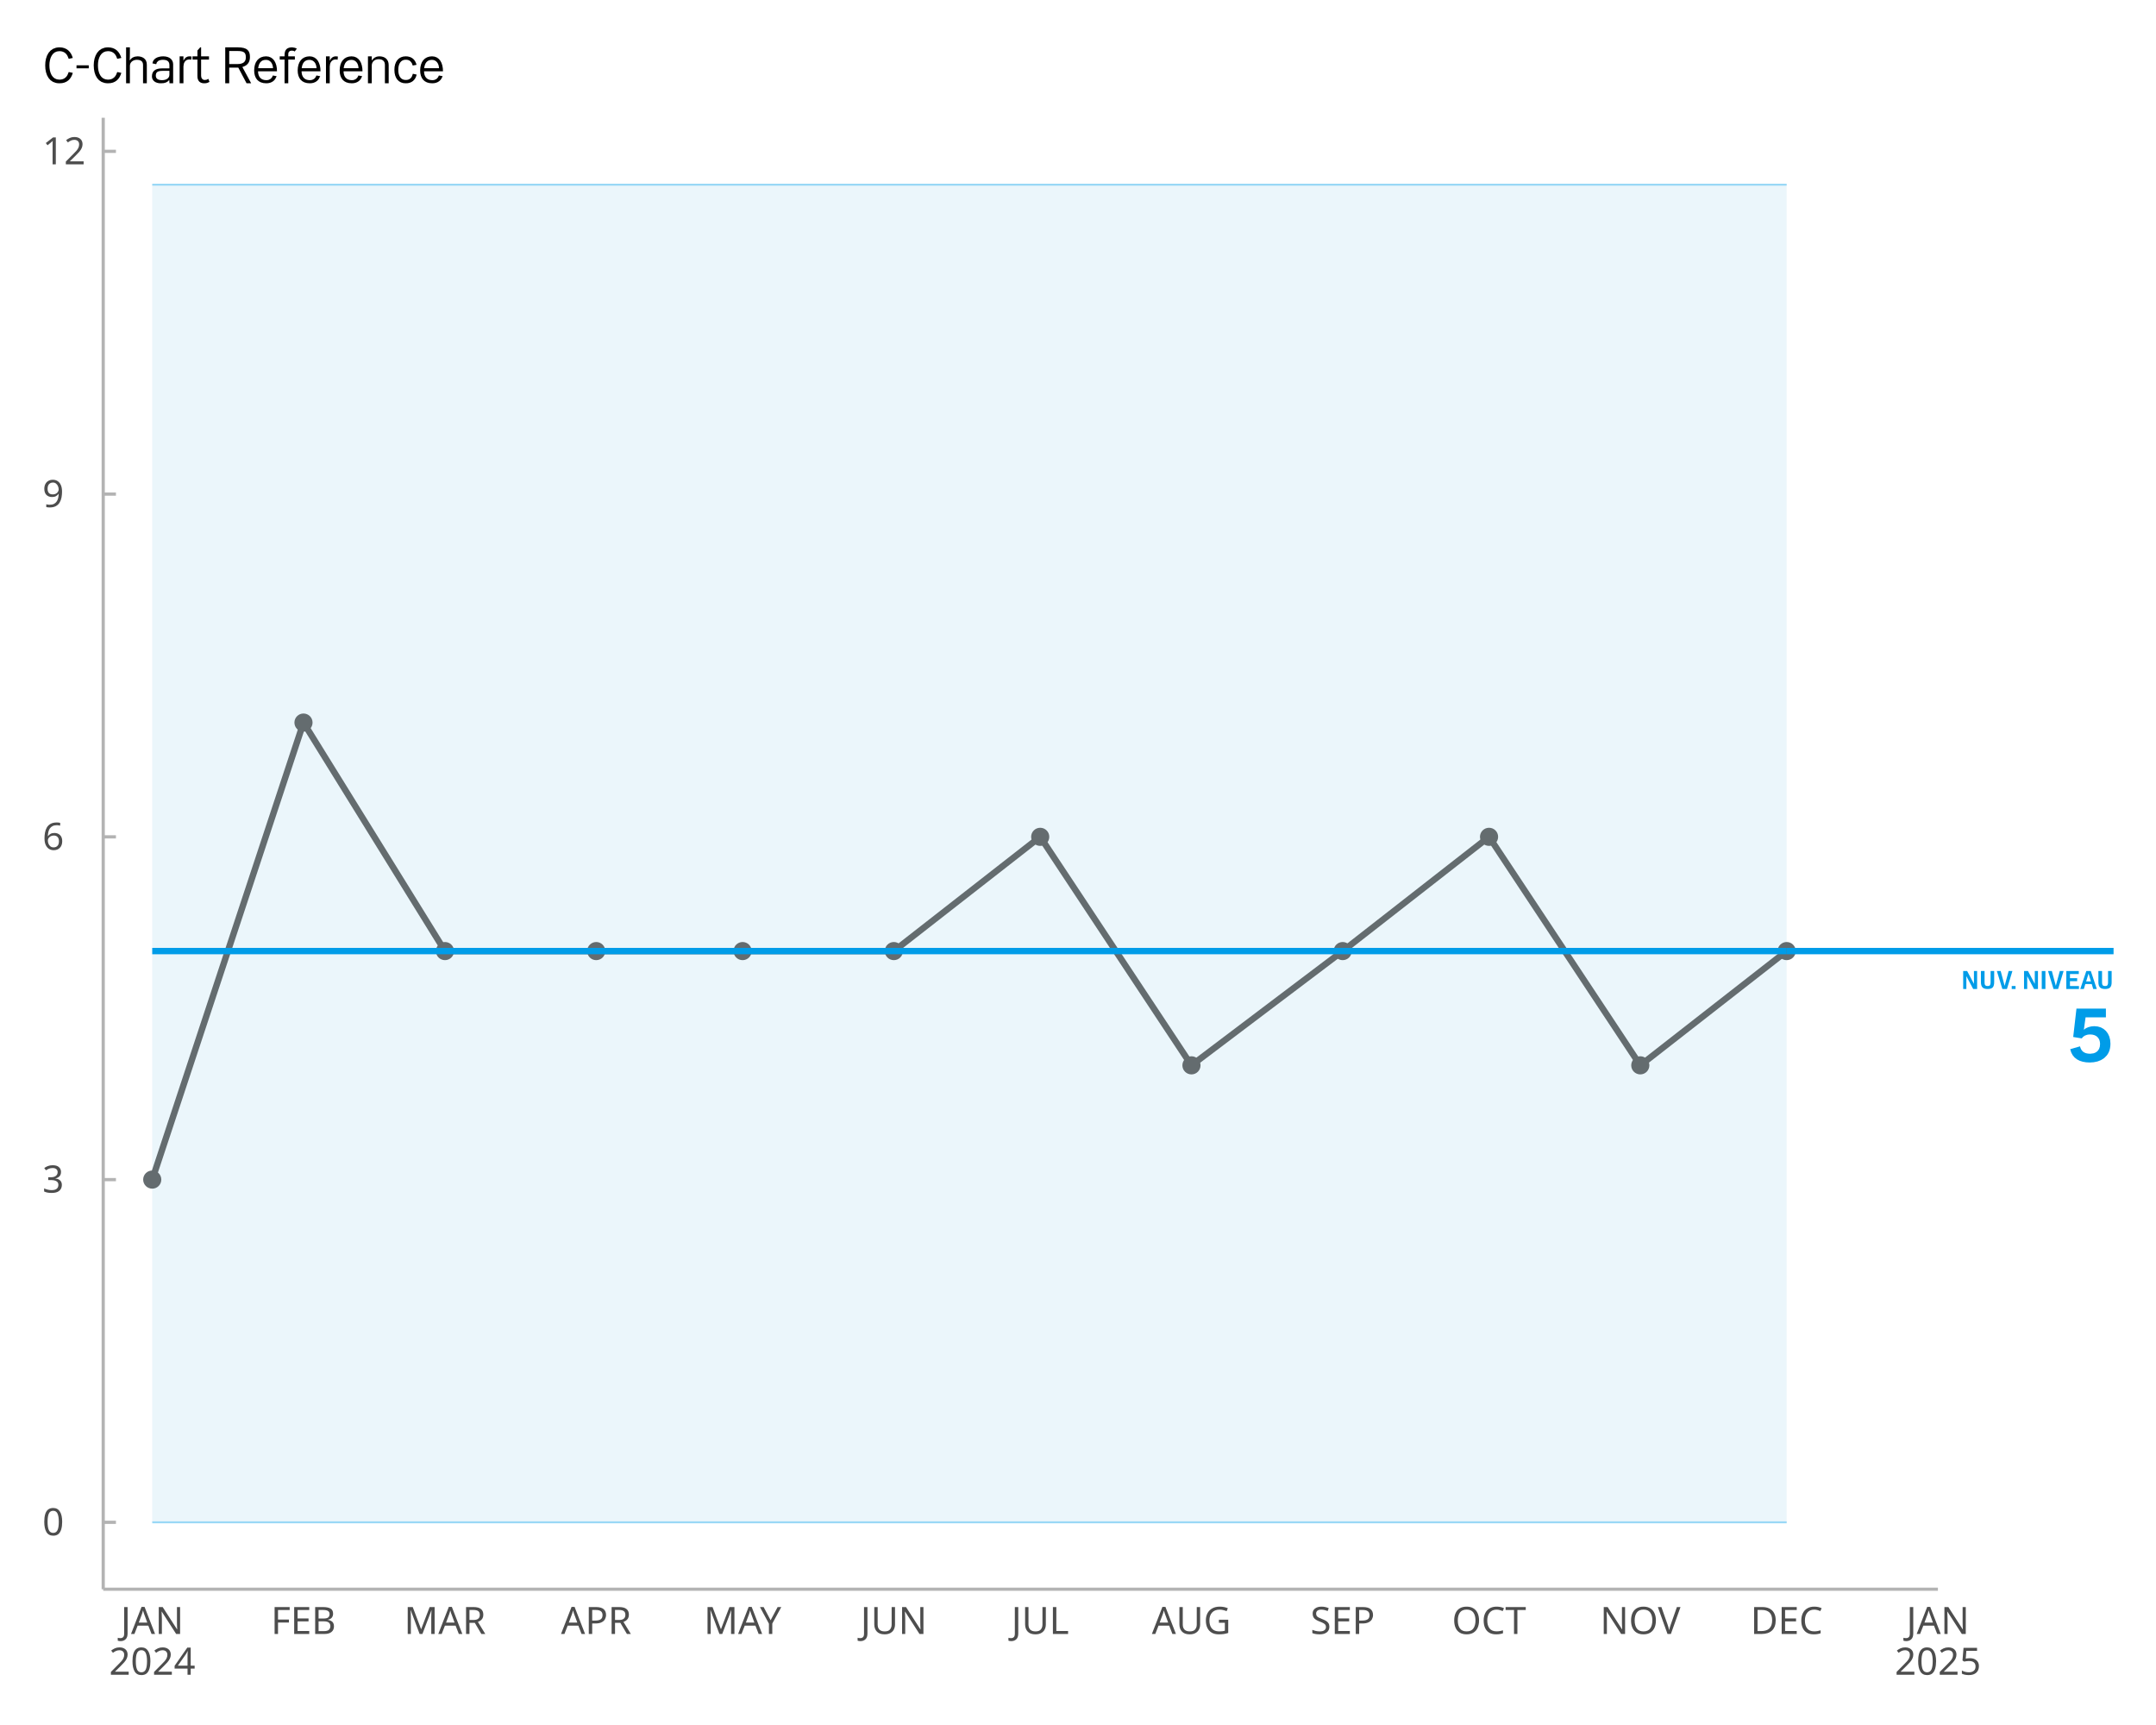
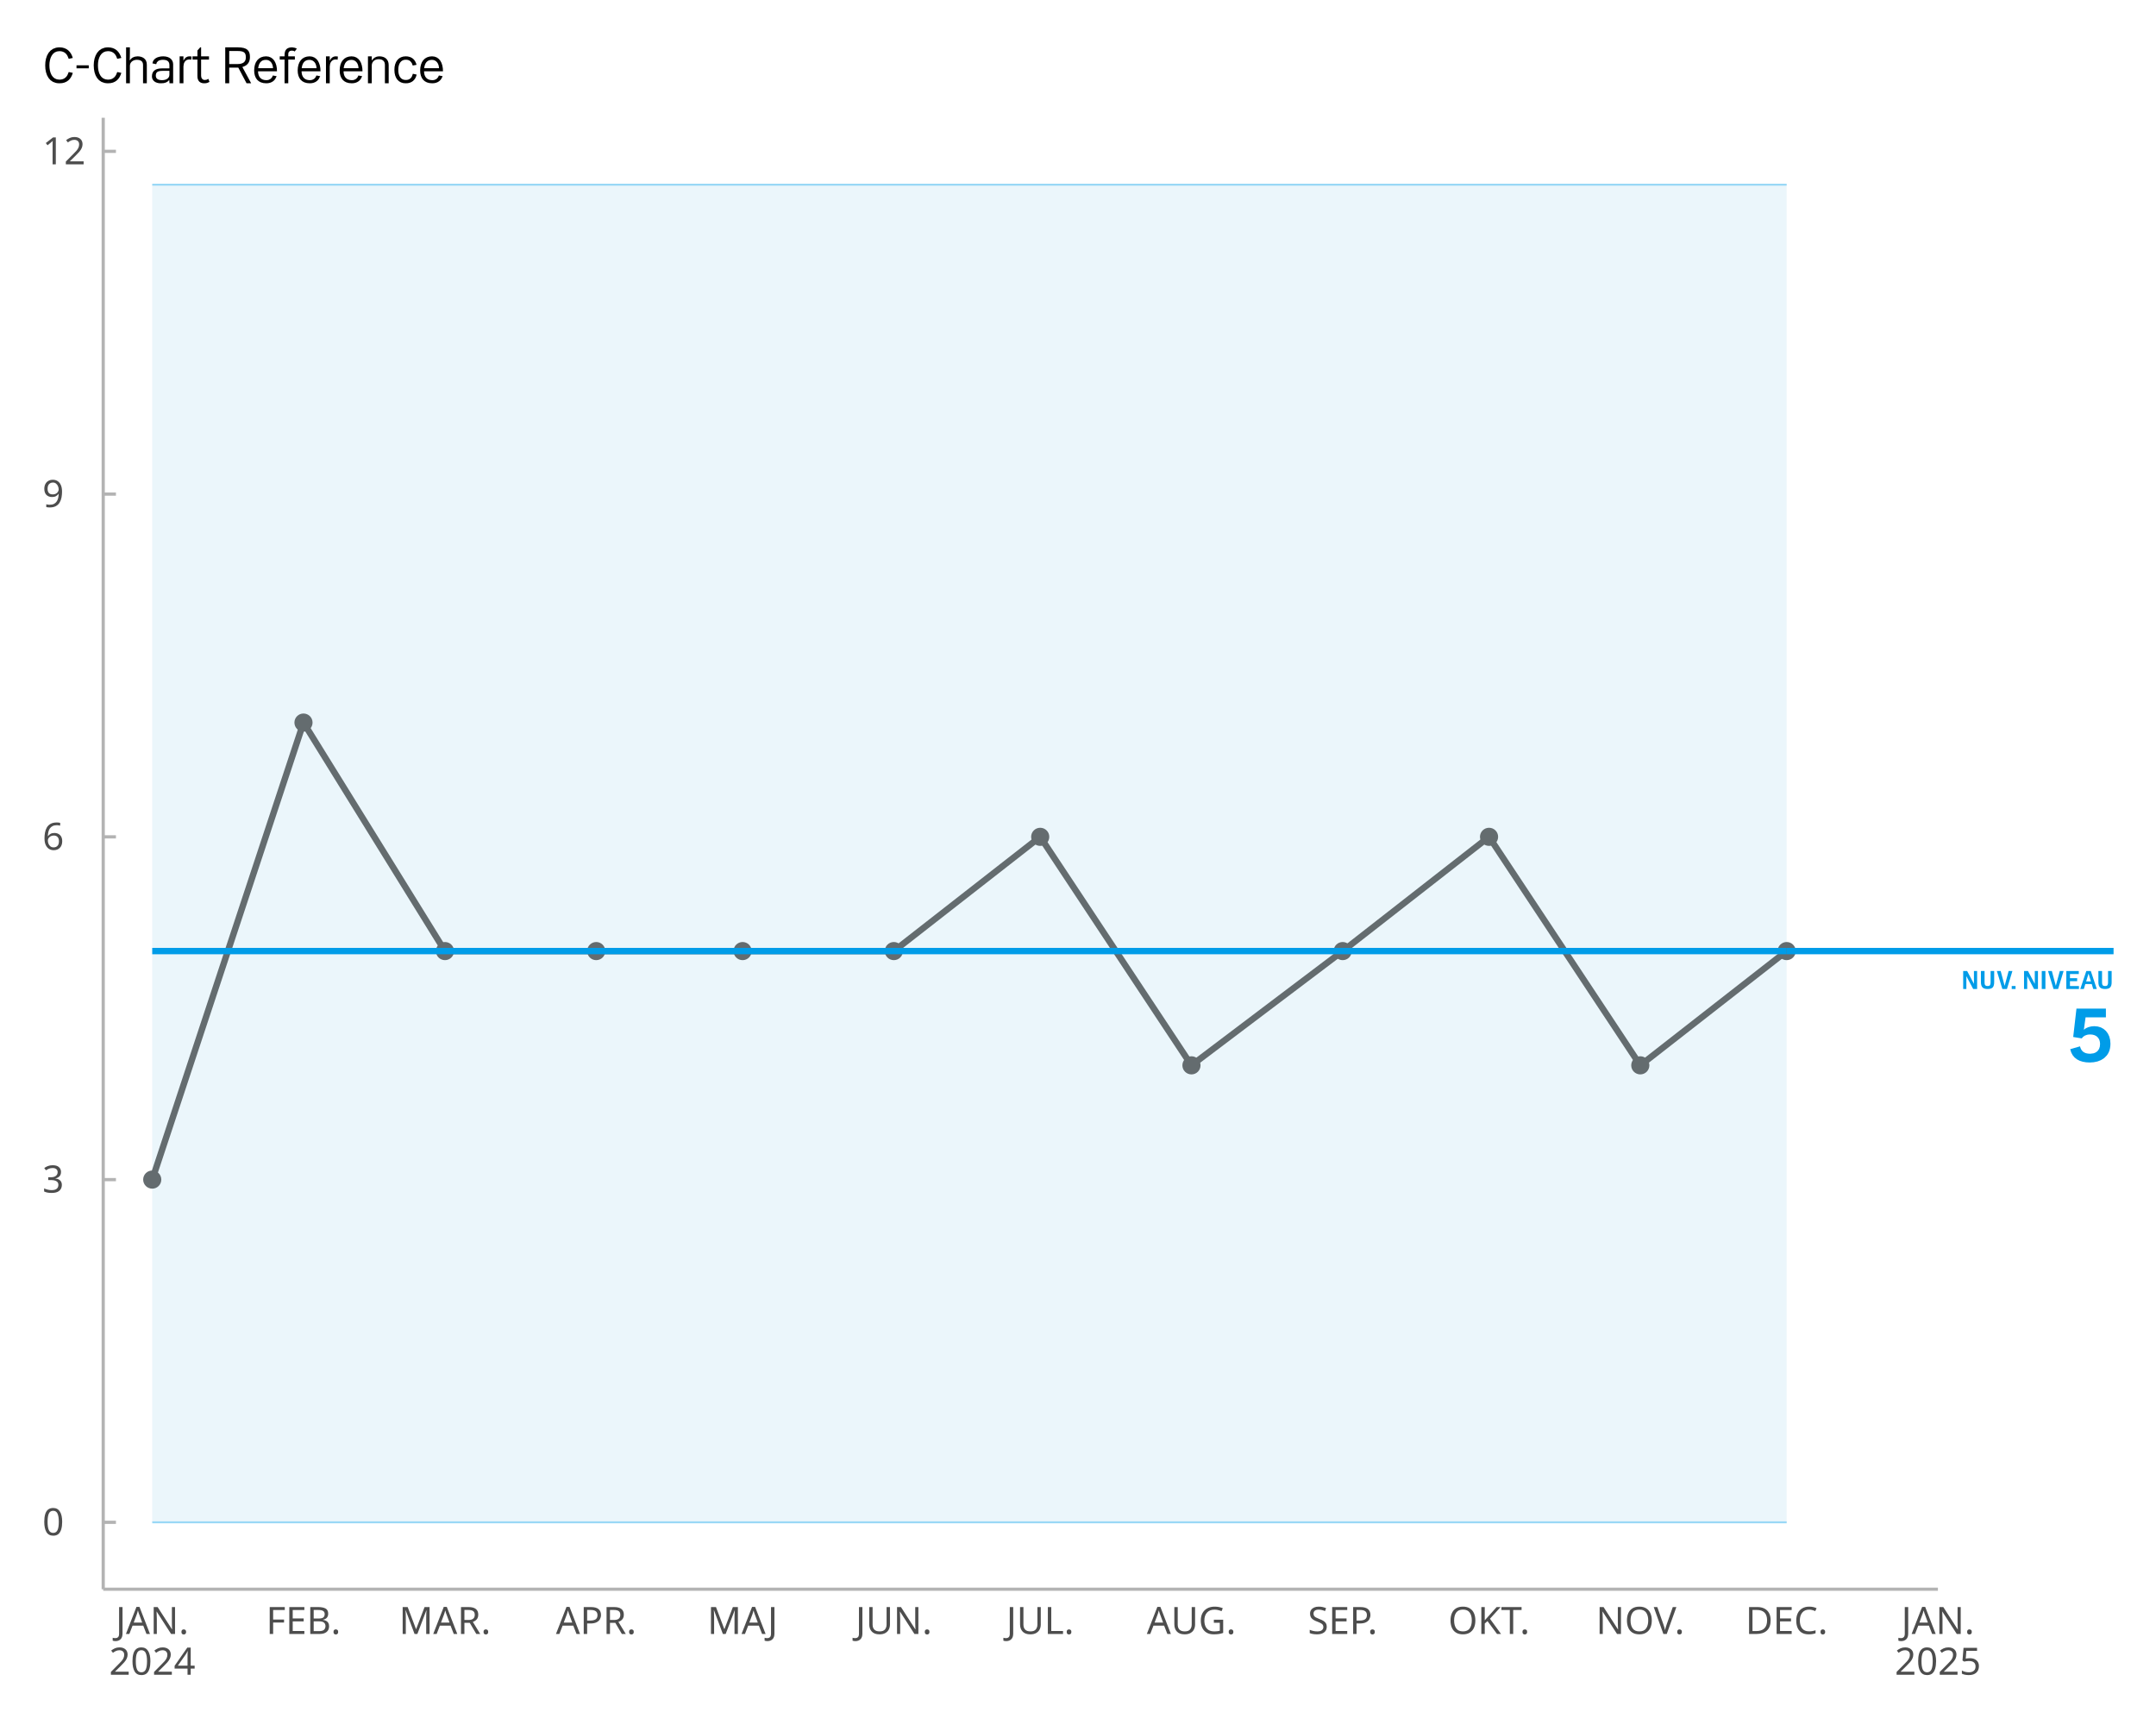
<svg xmlns="http://www.w3.org/2000/svg" class="svglite" data-engine-version="2.0" width="720.00pt" height="576.00pt" viewBox="0 0 720.00 576.00">
  <defs>
    <style type="text/css">
    .svglite line, .svglite polyline, .svglite polygon, .svglite path, .svglite rect, .svglite circle {
      fill: none;
      stroke: #000000;
      stroke-linecap: round;
      stroke-linejoin: round;
      stroke-miterlimit: 10.00;
    }
  </style>
  </defs>
  <rect width="100%" height="100%" style="stroke: none; fill: #FFFFFF;" />
  <defs>
    <clipPath id="cpMC4wMHw3MjAuMDB8MC4wMHw1NzYuMDA=">
      <rect x="0.00" y="0.00" width="720.00" height="576.00" />
    </clipPath>
  </defs>
  <g clip-path="url(#cpMC4wMHw3MjAuMDB8MC4wMHw1NzYuMDA=)">
    <rect x="0.00" y="0.00" width="720.00" height="576.00" style="stroke-width: 1.36; stroke: none; fill: #FFFFFF;" />
  </g>
  <defs>
    <clipPath id="cpMzQuNDd8NzA1LjgzfDM5LjMzfDUzMC42Ng==">
      <rect x="34.47" y="39.33" width="671.36" height="491.32" />
    </clipPath>
  </defs>
  <g clip-path="url(#cpMzQuNDd8NzA1LjgzfDM5LjMzfDUzMC42Ng==)">
    <rect x="34.47" y="39.33" width="671.36" height="491.32" style="stroke-width: 1.36; stroke: none; fill: #FFFFFF;" />
    <polygon points="50.84,61.67 101.35,61.67 148.60,61.67 199.11,61.67 247.99,61.67 298.50,61.67 347.38,61.67 397.89,61.67 448.39,61.67 497.27,61.67 547.78,61.67 596.66,61.67 596.66,508.32 547.78,508.32 497.27,508.32 448.39,508.32 397.89,508.32 347.38,508.32 298.50,508.32 247.99,508.32 199.11,508.32 148.60,508.32 101.35,508.32 50.84,508.32 " style="stroke-width: 0.00; stroke: none; stroke-linecap: butt; fill: #D8EEF9; fill-opacity: 0.50;" />
    <polyline points="50.84,61.67 101.35,61.67 148.60,61.67 199.11,61.67 247.99,61.67 298.50,61.67 347.38,61.67 397.89,61.67 448.39,61.67 497.27,61.67 547.78,61.67 596.66,61.67 " style="stroke-width: 1.36; stroke: none; stroke-linecap: butt;" />
    <polyline points="596.66,508.32 547.78,508.32 497.27,508.32 448.39,508.32 397.89,508.32 347.38,508.32 298.50,508.32 247.99,508.32 199.11,508.32 148.60,508.32 101.35,508.32 50.84,508.32 " style="stroke-width: 1.36; stroke: none; stroke-linecap: butt;" />
    <polyline points="50.84,61.67 101.35,61.67 148.60,61.67 199.11,61.67 247.99,61.67 298.50,61.67 347.38,61.67 397.89,61.67 448.39,61.67 497.27,61.67 547.78,61.67 596.66,61.67 " style="stroke-width: 0.64; stroke: #99D8F6; stroke-linecap: butt;" />
    <polyline points="50.84,508.32 101.35,508.32 148.60,508.32 199.11,508.32 247.99,508.32 298.50,508.32 347.38,508.32 397.89,508.32 448.39,508.32 497.27,508.32 547.78,508.32 596.66,508.32 " style="stroke-width: 0.64; stroke: #99D8F6; stroke-linecap: butt;" />
    <polyline points="50.84,393.88 101.35,241.28 148.60,317.58 199.11,317.58 247.99,317.58 298.50,317.58 347.38,279.43 397.89,355.73 448.39,317.58 497.27,279.43 547.78,355.73 596.66,317.58 " style="stroke-width: 2.13; stroke: #646C6F; stroke-linecap: butt;" />
    <circle cx="50.84" cy="393.88" r="2.58" style="stroke-width: 0.90; stroke: #646C6F; fill: #646C6F;" />
    <circle cx="101.35" cy="241.28" r="2.58" style="stroke-width: 0.90; stroke: #646C6F; fill: #646C6F;" />
    <circle cx="148.60" cy="317.58" r="2.58" style="stroke-width: 0.90; stroke: #646C6F; fill: #646C6F;" />
    <circle cx="199.11" cy="317.58" r="2.58" style="stroke-width: 0.90; stroke: #646C6F; fill: #646C6F;" />
    <circle cx="247.99" cy="317.58" r="2.58" style="stroke-width: 0.90; stroke: #646C6F; fill: #646C6F;" />
    <circle cx="298.50" cy="317.58" r="2.58" style="stroke-width: 0.90; stroke: #646C6F; fill: #646C6F;" />
    <circle cx="347.38" cy="279.43" r="2.58" style="stroke-width: 0.90; stroke: #646C6F; fill: #646C6F;" />
    <circle cx="397.89" cy="355.73" r="2.58" style="stroke-width: 0.90; stroke: #646C6F; fill: #646C6F;" />
    <circle cx="448.39" cy="317.58" r="2.58" style="stroke-width: 0.90; stroke: #646C6F; fill: #646C6F;" />
    <circle cx="497.27" cy="279.43" r="2.58" style="stroke-width: 0.90; stroke: #646C6F; fill: #646C6F;" />
    <circle cx="547.78" cy="355.73" r="2.58" style="stroke-width: 0.90; stroke: #646C6F; fill: #646C6F;" />
    <circle cx="596.66" cy="317.58" r="2.58" style="stroke-width: 0.90; stroke: #646C6F; fill: #646C6F;" />
    <polyline points="50.84,317.58 101.35,317.58 148.60,317.58 199.11,317.58 247.99,317.58 298.50,317.58 347.38,317.58 397.89,317.58 448.39,317.58 497.27,317.58 547.78,317.58 596.66,317.58 " style="stroke-width: 2.13; stroke: #009CE8; stroke-linecap: butt;" />
    <polyline points="596.66,317.58 705.83,317.58 " style="stroke-width: 2.13; stroke: #009CE8; stroke-linecap: butt;" />
    <path d="M 660.26 324.24 L 659.20 324.24 L 659.20 328.52 L 656.93 324.24 L 655.61 324.24 L 655.61 330.24 L 656.67 330.24 L 656.67 325.95 L 658.95 330.24 L 660.26 330.24 Z" style="fill-rule: nonzero; fill: #009CE8; stroke-width: 0.75; stroke: none;" />
    <path d="M 665.96 324.24 L 664.76 324.24 L 664.76 327.86 L 664.75 328.27 L 664.70 328.60 L 664.53 329.02 L 664.22 329.21 L 663.78 329.25 L 663.31 329.20 L 662.99 329.01 L 662.88 328.84 L 662.80 328.59 L 662.76 328.27 L 662.75 327.86 L 662.75 324.24 L 661.53 324.24 L 661.53 327.86 L 661.56 328.47 L 661.66 328.98 L 661.83 329.39 L 662.07 329.72 L 662.38 329.95 L 662.77 330.11 L 663.23 330.21 L 663.78 330.24 L 664.32 330.21 L 664.78 330.11 L 665.16 329.95 L 665.46 329.72 L 665.69 329.39 L 665.84 328.98 L 665.94 328.47 L 665.96 327.86 Z" style="fill-rule: nonzero; fill: #009CE8; stroke-width: 0.75; stroke: none;" />
    <path d="M 670.79 324.24 L 669.47 329.13 L 669.44 329.13 L 668.13 324.24 L 666.86 324.24 L 668.69 330.24 L 670.22 330.24 L 672.05 324.24 Z" style="fill-rule: nonzero; fill: #009CE8; stroke-width: 0.75; stroke: none;" />
    <path d="M 673.10 329.24 L 671.82 329.24 L 671.82 330.24 L 673.10 330.24 Z" style="fill-rule: nonzero; fill: #009CE8; stroke-width: 0.75; stroke: none;" />
    <path d="M 680.58 324.24 L 679.52 324.24 L 679.52 328.52 L 677.25 324.24 L 675.93 324.24 L 675.93 330.24 L 676.99 330.24 L 676.99 325.95 L 679.27 330.24 L 680.58 330.24 Z" style="fill-rule: nonzero; fill: #009CE8; stroke-width: 0.75; stroke: none;" />
    <path d="M 683.07 324.24 L 681.85 324.24 L 681.85 330.24 L 683.07 330.24 Z" style="fill-rule: nonzero; fill: #009CE8; stroke-width: 0.75; stroke: none;" />
    <path d="M 687.88 324.24 L 686.56 329.13 L 686.53 329.13 L 685.22 324.24 L 683.95 324.24 L 685.78 330.24 L 687.31 330.24 L 689.14 324.24 Z" style="fill-rule: nonzero; fill: #009CE8; stroke-width: 0.75; stroke: none;" />
    <path d="M 694.27 329.25 L 691.27 329.25 L 691.27 327.63 L 693.67 327.63 L 693.67 326.63 L 691.27 326.63 L 691.27 325.24 L 694.22 325.24 L 694.22 324.24 L 690.05 324.24 L 690.05 330.24 L 694.27 330.24 Z" style="fill-rule: nonzero; fill: #009CE8; stroke-width: 0.75; stroke: none;" />
    <path d="M 698.23 324.24 L 696.73 324.24 L 694.71 330.24 L 695.90 330.24 L 696.40 328.58 L 698.54 328.58 L 699.04 330.24 L 700.23 330.24 ZM 696.68 327.70 L 697.46 325.13 L 697.48 325.13 L 698.28 327.70 Z" style="fill-rule: nonzero; fill: #009CE8; stroke-width: 0.75; stroke: none;" />
    <path d="M 705.19 324.24 L 703.99 324.24 L 703.99 327.86 L 703.98 328.27 L 703.93 328.60 L 703.76 329.02 L 703.45 329.21 L 703.01 329.25 L 702.54 329.20 L 702.22 329.01 L 702.11 328.84 L 702.03 328.59 L 701.99 328.27 L 701.98 327.86 L 701.98 324.24 L 700.76 324.24 L 700.76 327.86 L 700.79 328.47 L 700.89 328.98 L 701.06 329.39 L 701.30 329.72 L 701.61 329.95 L 702.00 330.11 L 702.46 330.21 L 703.01 330.24 L 703.55 330.21 L 704.01 330.11 L 704.39 329.95 L 704.69 329.72 L 704.92 329.39 L 705.08 328.98 L 705.17 328.47 L 705.19 327.86 Z" style="fill-rule: nonzero; fill: #009CE8; stroke-width: 0.75; stroke: none;" />
    <path d="M 703.27 339.70 L 703.27 336.78 L 693.44 336.78 L 692.35 346.26 L 692.47 346.28 L 692.80 346.34 L 693.78 346.50 L 694.76 346.66 L 695.09 346.71 L 695.21 346.73 L 695.62 346.24 L 696.20 345.82 L 696.99 345.53 L 697.48 345.45 L 698.04 345.42 L 698.78 345.48 L 699.43 345.65 L 700.00 345.92 L 700.46 346.29 L 700.83 346.75 L 701.10 347.29 L 701.26 347.90 L 701.32 348.58 L 701.24 349.48 L 701.00 350.21 L 700.64 350.78 L 700.19 351.21 L 699.67 351.52 L 699.12 351.72 L 698.01 351.86 L 697.28 351.81 L 696.66 351.69 L 696.13 351.48 L 695.68 351.20 L 695.31 350.84 L 695.01 350.42 L 694.79 349.93 L 694.62 349.39 L 691.35 350.34 L 691.68 351.42 L 692.17 352.34 L 692.81 353.10 L 693.59 353.72 L 694.49 354.19 L 695.52 354.52 L 696.66 354.72 L 697.90 354.78 L 699.22 354.69 L 700.48 354.43 L 701.65 353.97 L 702.69 353.31 L 703.55 352.45 L 703.91 351.93 L 704.22 351.36 L 704.46 350.74 L 704.64 350.05 L 704.75 349.30 L 704.79 348.50 L 704.69 347.24 L 704.40 346.11 L 703.93 345.11 L 703.29 344.26 L 702.51 343.58 L 701.59 343.07 L 700.54 342.76 L 699.38 342.65 L 698.36 342.74 L 697.41 342.98 L 696.59 343.35 L 695.91 343.84 L 696.48 339.70 Z" style="fill-rule: nonzero; fill: #009CE8; stroke-width: 0.75; stroke: none;" />
  </g>
  <g clip-path="url(#cpMC4wMHw3MjAuMDB8MC4wMHw1NzYuMDA=)">
    <polyline points="34.47,530.66 34.47,39.33 " style="stroke-width: 1.07; stroke: #B3B3B3; stroke-linecap: butt;" />
    <text x="14.17" y="512.66" style="font-size: 12.60px; fill: #4D4D4D; font-family: sans;" textLength="7.01px" lengthAdjust="spacingAndGlyphs">0</text>
    <text x="14.17" y="398.21" style="font-size: 12.60px; fill: #4D4D4D; font-family: sans;" textLength="7.01px" lengthAdjust="spacingAndGlyphs">3</text>
    <text x="14.17" y="283.76" style="font-size: 12.60px; fill: #4D4D4D; font-family: sans;" textLength="7.01px" lengthAdjust="spacingAndGlyphs">6</text>
    <text x="14.17" y="169.32" style="font-size: 12.60px; fill: #4D4D4D; font-family: sans;" textLength="7.01px" lengthAdjust="spacingAndGlyphs">9</text>
    <text x="14.17" y="54.87" style="font-size: 12.60px; fill: #4D4D4D; font-family: sans;" textLength="14.02px" lengthAdjust="spacingAndGlyphs">12</text>
    <polyline points="38.72,508.32 34.47,508.32 " style="stroke-width: 1.07; stroke: #B3B3B3; stroke-linecap: butt;" />
    <polyline points="38.72,393.88 34.47,393.88 " style="stroke-width: 1.07; stroke: #B3B3B3; stroke-linecap: butt;" />
    <polyline points="38.72,279.43 34.47,279.43 " style="stroke-width: 1.07; stroke: #B3B3B3; stroke-linecap: butt;" />
    <polyline points="38.72,164.98 34.47,164.98 " style="stroke-width: 1.07; stroke: #B3B3B3; stroke-linecap: butt;" />
    <polyline points="38.72,50.54 34.47,50.54 " style="stroke-width: 1.07; stroke: #B3B3B3; stroke-linecap: butt;" />
    <polyline points="34.47,530.66 647.17,530.66 " style="stroke-width: 1.07; stroke: #B3B3B3; stroke-linecap: butt;" />
-     <text x="50.84" y="545.60" text-anchor="middle" style="font-size: 12.60px; fill: #4D4D4D; font-family: sans;" textLength="23.81px" lengthAdjust="spacingAndGlyphs">JAN</text>
+     <text x="50.84" y="545.60" text-anchor="middle" style="font-size: 12.60px; fill: #4D4D4D; font-family: sans;" textLength="27.31px" lengthAdjust="spacingAndGlyphs">JAN.</text>
    <text x="50.84" y="559.21" text-anchor="middle" style="font-size: 12.60px; fill: #4D4D4D; font-family: sans;" textLength="28.03px" lengthAdjust="spacingAndGlyphs">2024</text>
-     <text x="101.35" y="545.60" text-anchor="middle" style="font-size: 12.60px; fill: #4D4D4D; font-family: sans;" textLength="24.51px" lengthAdjust="spacingAndGlyphs">FEB</text>
-     <text x="148.60" y="545.60" text-anchor="middle" style="font-size: 12.60px; fill: #4D4D4D; font-family: sans;" textLength="28.01px" lengthAdjust="spacingAndGlyphs">MAR</text>
-     <text x="199.11" y="545.60" text-anchor="middle" style="font-size: 12.60px; fill: #4D4D4D; font-family: sans;" textLength="25.92px" lengthAdjust="spacingAndGlyphs">APR</text>
-     <text x="247.99" y="545.60" text-anchor="middle" style="font-size: 12.60px; fill: #4D4D4D; font-family: sans;" textLength="27.31px" lengthAdjust="spacingAndGlyphs">MAY</text>
-     <text x="298.50" y="545.60" text-anchor="middle" style="font-size: 12.60px; fill: #4D4D4D; font-family: sans;" textLength="24.51px" lengthAdjust="spacingAndGlyphs">JUN</text>
-     <text x="347.38" y="545.60" text-anchor="middle" style="font-size: 12.60px; fill: #4D4D4D; font-family: sans;" textLength="22.42px" lengthAdjust="spacingAndGlyphs">JUL</text>
-     <text x="397.89" y="545.60" text-anchor="middle" style="font-size: 12.60px; fill: #4D4D4D; font-family: sans;" textLength="27.31px" lengthAdjust="spacingAndGlyphs">AUG</text>
-     <text x="448.39" y="545.60" text-anchor="middle" style="font-size: 12.60px; fill: #4D4D4D; font-family: sans;" textLength="25.22px" lengthAdjust="spacingAndGlyphs">SEP</text>
-     <text x="497.27" y="545.60" text-anchor="middle" style="font-size: 12.60px; fill: #4D4D4D; font-family: sans;" textLength="26.60px" lengthAdjust="spacingAndGlyphs">OCT</text>
-     <text x="547.78" y="545.60" text-anchor="middle" style="font-size: 12.60px; fill: #4D4D4D; font-family: sans;" textLength="27.31px" lengthAdjust="spacingAndGlyphs">NOV</text>
-     <text x="596.66" y="545.60" text-anchor="middle" style="font-size: 12.60px; fill: #4D4D4D; font-family: sans;" textLength="26.61px" lengthAdjust="spacingAndGlyphs">DEC</text>
-     <text x="647.17" y="545.60" text-anchor="middle" style="font-size: 12.60px; fill: #4D4D4D; font-family: sans;" textLength="23.81px" lengthAdjust="spacingAndGlyphs">JAN</text>
+     <text x="101.35" y="545.60" text-anchor="middle" style="font-size: 12.60px; fill: #4D4D4D; font-family: sans;" textLength="28.01px" lengthAdjust="spacingAndGlyphs">FEB.</text>
+     <text x="148.60" y="545.60" text-anchor="middle" style="font-size: 12.60px; fill: #4D4D4D; font-family: sans;" textLength="31.51px" lengthAdjust="spacingAndGlyphs">MAR.</text>
+     <text x="199.11" y="545.60" text-anchor="middle" style="font-size: 12.60px; fill: #4D4D4D; font-family: sans;" textLength="29.42px" lengthAdjust="spacingAndGlyphs">APR.</text>
+     <text x="247.99" y="545.60" text-anchor="middle" style="font-size: 12.60px; fill: #4D4D4D; font-family: sans;" textLength="25.21px" lengthAdjust="spacingAndGlyphs">MAJ</text>
+     <text x="298.50" y="545.60" text-anchor="middle" style="font-size: 12.60px; fill: #4D4D4D; font-family: sans;" textLength="28.01px" lengthAdjust="spacingAndGlyphs">JUN.</text>
+     <text x="347.38" y="545.60" text-anchor="middle" style="font-size: 12.60px; fill: #4D4D4D; font-family: sans;" textLength="25.92px" lengthAdjust="spacingAndGlyphs">JUL.</text>
+     <text x="397.89" y="545.60" text-anchor="middle" style="font-size: 12.60px; fill: #4D4D4D; font-family: sans;" textLength="30.81px" lengthAdjust="spacingAndGlyphs">AUG.</text>
+     <text x="448.39" y="545.60" text-anchor="middle" style="font-size: 12.60px; fill: #4D4D4D; font-family: sans;" textLength="28.72px" lengthAdjust="spacingAndGlyphs">SEP.</text>
+     <text x="497.27" y="545.60" text-anchor="middle" style="font-size: 12.60px; fill: #4D4D4D; font-family: sans;" textLength="29.41px" lengthAdjust="spacingAndGlyphs">OKT.</text>
+     <text x="547.78" y="545.60" text-anchor="middle" style="font-size: 12.60px; fill: #4D4D4D; font-family: sans;" textLength="30.81px" lengthAdjust="spacingAndGlyphs">NOV.</text>
+     <text x="596.66" y="545.60" text-anchor="middle" style="font-size: 12.60px; fill: #4D4D4D; font-family: sans;" textLength="30.11px" lengthAdjust="spacingAndGlyphs">DEC.</text>
+     <text x="647.17" y="545.60" text-anchor="middle" style="font-size: 12.60px; fill: #4D4D4D; font-family: sans;" textLength="27.31px" lengthAdjust="spacingAndGlyphs">JAN.</text>
    <text x="647.17" y="559.21" text-anchor="middle" style="font-size: 12.60px; fill: #4D4D4D; font-family: sans;" textLength="28.03px" lengthAdjust="spacingAndGlyphs">2025</text>
    <path d="M 22.53 25.05 L 22.25 25.49 L 21.91 25.86 L 21.50 26.17 L 21.03 26.40 L 20.48 26.54 L 19.86 26.60 L 19.00 26.49 L 18.28 26.18 L 17.70 25.71 L 17.24 25.10 L 16.91 24.38 L 16.67 23.57 L 16.54 22.71 L 16.50 21.81 L 16.54 20.95 L 16.68 20.10 L 16.91 19.30 L 17.26 18.58 L 17.71 17.97 L 18.29 17.49 L 19.01 17.19 L 19.86 17.08 L 20.48 17.13 L 21.03 17.28 L 21.50 17.51 L 21.91 17.82 L 22.25 18.20 L 22.53 18.64 L 22.95 19.64 L 24.31 19.35 L 24.05 18.61 L 23.72 17.94 L 23.30 17.34 L 22.80 16.82 L 22.21 16.40 L 21.53 16.08 L 20.75 15.88 L 19.86 15.81 L 19.26 15.85 L 18.70 15.94 L 17.71 16.31 L 16.88 16.89 L 16.22 17.64 L 15.72 18.54 L 15.37 19.56 L 15.16 20.66 L 15.10 21.81 L 15.16 23.01 L 15.37 24.14 L 15.72 25.15 L 16.22 26.04 L 16.88 26.78 L 17.70 27.34 L 18.69 27.69 L 19.25 27.78 L 19.86 27.81 L 20.76 27.75 L 21.54 27.56 L 22.23 27.25 L 22.82 26.84 L 23.32 26.33 L 23.73 25.74 L 24.06 25.07 L 24.31 24.33 L 22.95 24.05 Z" style="fill-rule: nonzero; fill: #000000; stroke-width: 0.75; stroke: none;" />
    <path d="M 29.64 21.81 L 25.55 21.81 L 25.55 22.81 L 29.64 22.81 Z" style="fill-rule: nonzero; fill: #000000; stroke-width: 0.75; stroke: none;" />
    <path d="M 38.74 25.05 L 38.45 25.49 L 38.11 25.86 L 37.70 26.17 L 37.23 26.40 L 36.69 26.54 L 36.06 26.60 L 35.20 26.49 L 34.48 26.18 L 33.90 25.71 L 33.45 25.10 L 33.11 24.38 L 32.88 23.57 L 32.75 22.71 L 32.71 21.81 L 32.75 20.95 L 32.88 20.10 L 33.12 19.30 L 33.46 18.58 L 33.92 17.97 L 34.50 17.49 L 35.21 17.19 L 36.06 17.08 L 36.69 17.13 L 37.23 17.28 L 37.70 17.51 L 38.11 17.82 L 38.45 18.20 L 38.74 18.64 L 39.16 19.64 L 40.52 19.35 L 40.26 18.61 L 39.92 17.94 L 39.51 17.34 L 39.01 16.82 L 38.42 16.40 L 37.73 16.08 L 36.95 15.88 L 36.06 15.81 L 35.46 15.85 L 34.90 15.94 L 33.91 16.31 L 33.09 16.89 L 32.43 17.64 L 31.93 18.54 L 31.57 19.56 L 31.37 20.66 L 31.30 21.81 L 31.37 23.01 L 31.57 24.14 L 31.92 25.15 L 32.42 26.04 L 33.08 26.78 L 33.90 27.34 L 34.90 27.69 L 35.46 27.78 L 36.06 27.81 L 36.96 27.75 L 37.75 27.56 L 38.43 27.25 L 39.02 26.84 L 39.52 26.33 L 39.93 25.74 L 40.26 25.07 L 40.52 24.33 L 39.16 24.05 Z" style="fill-rule: nonzero; fill: #000000; stroke-width: 0.75; stroke: none;" />
    <path d="M 49.03 21.61 L 48.97 20.91 L 48.78 20.32 L 48.48 19.84 L 48.09 19.46 L 47.62 19.17 L 47.10 18.97 L 46.53 18.85 L 45.93 18.81 L 45.04 18.92 L 44.32 19.20 L 43.77 19.62 L 43.39 20.11 L 43.32 20.11 L 43.36 18.73 L 43.38 17.47 L 43.38 15.81 L 42.11 15.81 L 42.11 27.81 L 43.38 27.81 L 43.38 21.99 L 43.42 21.58 L 43.54 21.20 L 43.74 20.86 L 44.01 20.56 L 44.35 20.32 L 44.75 20.13 L 45.20 20.01 L 45.71 19.97 L 46.18 20.00 L 46.59 20.07 L 46.94 20.20 L 47.24 20.38 L 47.47 20.62 L 47.63 20.91 L 47.73 21.25 L 47.77 21.66 L 47.77 27.81 L 49.03 27.81 Z" style="fill-rule: nonzero; fill: #000000; stroke-width: 0.75; stroke: none;" />
    <path d="M 57.82 27.81 L 57.82 21.42 L 57.76 20.91 L 57.61 20.43 L 57.35 19.99 L 57.00 19.60 L 56.53 19.27 L 55.97 19.03 L 55.30 18.87 L 54.53 18.81 L 53.79 18.85 L 53.12 18.98 L 52.52 19.17 L 52.01 19.44 L 51.58 19.78 L 51.25 20.18 L 51.03 20.64 L 50.91 21.16 L 52.16 21.44 L 52.39 20.81 L 52.85 20.35 L 53.16 20.18 L 53.53 20.07 L 53.95 19.99 L 54.43 19.97 L 54.92 20.00 L 55.35 20.07 L 55.72 20.20 L 56.02 20.39 L 56.26 20.63 L 56.43 20.93 L 56.53 21.28 L 56.57 21.70 L 56.57 22.83 L 54.19 22.83 L 53.38 22.87 L 52.68 22.99 L 52.08 23.20 L 51.60 23.50 L 51.22 23.87 L 50.95 24.34 L 50.79 24.89 L 50.74 25.53 L 50.79 26.01 L 50.94 26.44 L 51.19 26.83 L 51.53 27.17 L 51.95 27.44 L 52.46 27.64 L 53.04 27.77 L 53.69 27.81 L 54.67 27.75 L 55.43 27.54 L 56.03 27.19 L 56.53 26.70 L 56.60 27.81 ZM 56.52 25.38 L 56.39 25.72 L 56.18 26.02 L 55.89 26.28 L 55.54 26.48 L 55.13 26.64 L 54.66 26.73 L 54.14 26.77 L 53.65 26.74 L 53.23 26.68 L 52.87 26.56 L 52.57 26.40 L 52.34 26.19 L 52.17 25.93 L 52.07 25.62 L 52.03 25.27 L 52.07 24.82 L 52.18 24.46 L 52.37 24.17 L 52.63 23.96 L 52.97 23.82 L 53.39 23.72 L 53.89 23.67 L 54.47 23.66 L 56.57 23.66 L 56.57 25.00 Z" style="fill-rule: nonzero; fill: #000000; stroke-width: 0.75; stroke: none;" />
    <path d="M 63.98 18.88 L 63.35 18.81 L 62.94 18.84 L 62.59 18.92 L 62.02 19.22 L 61.62 19.66 L 61.32 20.19 L 61.26 20.19 L 61.26 18.81 L 59.99 18.81 L 59.99 27.81 L 61.26 27.81 L 61.26 22.19 L 61.38 21.32 L 61.53 20.93 L 61.74 20.57 L 62.02 20.27 L 62.36 20.04 L 62.78 19.90 L 63.26 19.85 L 63.87 19.92 L 63.87 20.11 Z" style="fill-rule: nonzero; fill: #000000; stroke-width: 0.75; stroke: none;" />
    <path d="M 69.58 26.33 L 69.01 26.62 L 68.46 26.70 L 68.13 26.68 L 67.86 26.60 L 67.46 26.29 L 67.23 25.83 L 67.16 25.24 L 67.16 19.89 L 69.79 19.89 L 69.79 18.81 L 67.16 18.81 L 67.16 15.81 L 66.86 15.81 L 65.93 16.86 L 65.93 18.81 L 64.29 18.81 L 64.29 19.89 L 65.93 19.89 L 65.93 25.38 L 65.96 25.95 L 66.07 26.44 L 66.26 26.86 L 66.51 27.20 L 66.84 27.47 L 67.24 27.66 L 67.70 27.78 L 68.24 27.81 L 68.77 27.78 L 69.22 27.68 L 69.96 27.35 Z" style="fill-rule: nonzero; fill: #000000; stroke-width: 0.75; stroke: none;" />
    <path d="M 80.94 22.38 L 81.52 22.16 L 82.03 21.90 L 82.46 21.58 L 82.82 21.20 L 83.10 20.76 L 83.30 20.26 L 83.43 19.69 L 83.47 19.05 L 83.43 18.32 L 83.29 17.67 L 83.04 17.12 L 82.66 16.66 L 82.13 16.29 L 81.43 16.03 L 80.55 15.87 L 79.47 15.81 L 75.22 15.81 L 75.22 27.81 L 76.55 27.81 L 76.55 22.58 L 79.58 22.58 L 82.34 27.81 L 83.88 27.81 ZM 82.06 19.65 L 81.95 20.09 L 81.75 20.47 L 81.47 20.79 L 81.09 21.04 L 80.60 21.23 L 80.01 21.35 L 79.30 21.39 L 76.55 21.39 L 76.55 17.03 L 79.34 17.03 L 80.10 17.06 L 80.71 17.15 L 81.19 17.30 L 81.55 17.52 L 81.81 17.81 L 81.98 18.18 L 82.07 18.63 L 82.09 19.17 Z" style="fill-rule: nonzero; fill: #000000; stroke-width: 0.75; stroke: none;" />
    <path d="M 89.57 27.77 L 90.17 27.64 L 90.70 27.43 L 91.17 27.15 L 91.56 26.81 L 91.90 26.40 L 92.39 25.45 L 91.14 25.20 L 90.83 25.83 L 90.38 26.33 L 89.76 26.65 L 89.36 26.74 L 88.91 26.77 L 88.28 26.71 L 87.73 26.56 L 87.27 26.31 L 86.88 25.97 L 86.58 25.54 L 86.36 25.04 L 86.22 24.46 L 86.18 23.81 L 92.50 23.81 L 92.45 22.79 L 92.28 21.84 L 91.99 20.99 L 91.60 20.25 L 91.08 19.65 L 90.45 19.20 L 89.71 18.91 L 88.85 18.81 L 87.95 18.90 L 87.17 19.15 L 86.49 19.55 L 85.92 20.10 L 85.47 20.78 L 85.14 21.59 L 84.95 22.51 L 84.88 23.53 L 84.94 24.45 L 85.13 25.28 L 85.44 26.01 L 85.87 26.63 L 86.44 27.13 L 87.13 27.50 L 87.95 27.73 L 88.89 27.81 ZM 86.22 22.77 L 86.32 22.19 L 86.47 21.65 L 86.68 21.18 L 86.95 20.77 L 87.30 20.44 L 87.71 20.19 L 88.21 20.04 L 88.80 19.99 L 89.33 20.04 L 89.79 20.20 L 90.19 20.46 L 90.53 20.80 L 90.79 21.21 L 90.99 21.68 L 91.12 22.20 L 91.18 22.77 Z" style="fill-rule: nonzero; fill: #000000; stroke-width: 0.75; stroke: none;" />
    <path d="M 98.48 15.96 L 97.58 15.81 L 97.03 15.84 L 96.53 15.94 L 96.10 16.11 L 95.73 16.36 L 95.43 16.71 L 95.21 17.15 L 95.08 17.69 L 95.03 18.35 L 95.03 18.81 L 93.42 18.81 L 93.42 19.89 L 95.03 19.89 L 95.03 27.81 L 96.27 27.81 L 96.27 19.89 L 98.47 19.89 L 98.47 18.81 L 96.27 18.81 L 96.27 18.24 L 96.30 17.73 L 96.47 17.31 L 96.84 17.02 L 97.12 16.94 L 97.48 16.91 L 98.01 16.97 L 98.42 17.19 L 99.14 16.24 Z" style="fill-rule: nonzero; fill: #000000; stroke-width: 0.75; stroke: none;" />
    <path d="M 104.10 27.77 L 104.70 27.64 L 105.23 27.43 L 105.70 27.15 L 106.09 26.81 L 106.43 26.40 L 106.93 25.45 L 105.68 25.20 L 105.36 25.83 L 104.91 26.33 L 104.29 26.65 L 103.89 26.74 L 103.44 26.77 L 102.81 26.71 L 102.26 26.56 L 101.80 26.31 L 101.41 25.97 L 101.11 25.54 L 100.89 25.04 L 100.76 24.46 L 100.71 23.81 L 107.03 23.81 L 106.98 22.79 L 106.81 21.84 L 106.52 20.99 L 106.13 20.25 L 105.61 19.65 L 104.98 19.20 L 104.24 18.91 L 103.38 18.81 L 102.49 18.90 L 101.70 19.15 L 101.02 19.55 L 100.45 20.10 L 100.00 20.78 L 99.68 21.59 L 99.48 22.51 L 99.41 23.53 L 99.47 24.45 L 99.66 25.28 L 99.97 26.01 L 100.40 26.63 L 100.97 27.13 L 101.66 27.50 L 102.48 27.73 L 103.43 27.81 ZM 100.75 22.77 L 100.85 22.19 L 101.00 21.65 L 101.21 21.18 L 101.49 20.77 L 101.83 20.44 L 102.25 20.19 L 102.74 20.04 L 103.33 19.99 L 103.86 20.04 L 104.32 20.20 L 104.72 20.46 L 105.06 20.80 L 105.33 21.21 L 105.52 21.68 L 105.65 22.20 L 105.71 22.77 Z" style="fill-rule: nonzero; fill: #000000; stroke-width: 0.75; stroke: none;" />
    <path d="M 112.84 18.88 L 112.22 18.81 L 111.81 18.84 L 111.45 18.92 L 110.89 19.22 L 110.48 19.66 L 110.19 20.19 L 110.12 20.19 L 110.12 18.81 L 108.86 18.81 L 108.86 27.81 L 110.12 27.81 L 110.12 22.19 L 110.24 21.32 L 110.39 20.93 L 110.61 20.57 L 110.89 20.27 L 111.23 20.04 L 111.64 19.90 L 112.12 19.85 L 112.73 19.92 L 112.73 20.11 Z" style="fill-rule: nonzero; fill: #000000; stroke-width: 0.75; stroke: none;" />
    <path d="M 118.12 27.77 L 118.72 27.64 L 119.26 27.43 L 119.72 27.15 L 120.11 26.81 L 120.45 26.40 L 120.95 25.45 L 119.70 25.20 L 119.38 25.83 L 118.93 26.33 L 118.31 26.65 L 117.92 26.74 L 117.46 26.77 L 116.83 26.71 L 116.29 26.56 L 115.82 26.31 L 115.43 25.97 L 115.13 25.54 L 114.91 25.04 L 114.78 24.46 L 114.73 23.81 L 121.06 23.81 L 121.00 22.79 L 120.83 21.84 L 120.55 20.99 L 120.15 20.25 L 119.63 19.65 L 119.01 19.20 L 118.26 18.91 L 117.40 18.81 L 116.51 18.90 L 115.72 19.15 L 115.04 19.55 L 114.47 20.10 L 114.02 20.78 L 113.70 21.59 L 113.50 22.51 L 113.43 23.53 L 113.49 24.45 L 113.68 25.28 L 113.99 26.01 L 114.42 26.63 L 114.99 27.13 L 115.68 27.50 L 116.50 27.73 L 117.45 27.81 ZM 114.77 22.77 L 114.87 22.19 L 115.03 21.65 L 115.23 21.18 L 115.51 20.77 L 115.85 20.44 L 116.27 20.19 L 116.77 20.04 L 117.35 19.99 L 117.88 20.04 L 118.34 20.20 L 118.74 20.46 L 119.08 20.80 L 119.35 21.21 L 119.55 21.68 L 119.67 22.20 L 119.73 22.77 Z" style="fill-rule: nonzero; fill: #000000; stroke-width: 0.75; stroke: none;" />
    <path d="M 129.80 21.74 L 129.74 21.03 L 129.56 20.43 L 129.27 19.93 L 128.89 19.52 L 128.44 19.21 L 127.92 18.99 L 127.35 18.86 L 126.74 18.81 L 126.24 18.85 L 125.80 18.93 L 125.09 19.25 L 124.58 19.68 L 124.21 20.16 L 124.15 20.16 L 124.15 18.81 L 122.88 18.81 L 122.88 27.81 L 124.15 27.81 L 124.15 21.94 L 124.19 21.45 L 124.32 21.02 L 124.53 20.65 L 124.81 20.34 L 125.15 20.09 L 125.54 19.91 L 125.99 19.80 L 126.47 19.77 L 126.94 19.80 L 127.36 19.89 L 127.71 20.05 L 128.00 20.26 L 128.23 20.52 L 128.40 20.84 L 128.50 21.21 L 128.54 21.63 L 128.54 27.81 L 129.80 27.81 Z" style="fill-rule: nonzero; fill: #000000; stroke-width: 0.75; stroke: none;" />
    <path d="M 137.58 25.48 L 137.37 25.84 L 137.11 26.14 L 136.79 26.38 L 136.42 26.56 L 135.99 26.67 L 135.49 26.70 L 134.90 26.64 L 134.40 26.46 L 133.97 26.17 L 133.62 25.77 L 133.35 25.28 L 133.16 24.70 L 133.04 24.04 L 133.01 23.31 L 133.04 22.60 L 133.16 21.96 L 133.35 21.38 L 133.62 20.89 L 133.97 20.49 L 134.40 20.19 L 134.90 20.00 L 135.49 19.94 L 135.97 19.97 L 136.39 20.07 L 136.75 20.24 L 137.05 20.46 L 137.53 21.07 L 137.83 21.88 L 139.11 21.64 L 138.90 21.01 L 138.62 20.45 L 138.28 19.96 L 137.86 19.56 L 137.38 19.24 L 136.82 19.01 L 136.20 18.86 L 135.49 18.81 L 134.65 18.89 L 133.91 19.13 L 133.26 19.50 L 132.72 20.02 L 132.29 20.67 L 131.97 21.44 L 131.77 22.32 L 131.71 23.31 L 131.77 24.32 L 131.97 25.22 L 132.29 25.99 L 132.72 26.63 L 133.26 27.14 L 133.91 27.51 L 134.65 27.74 L 135.49 27.81 L 136.21 27.77 L 136.85 27.62 L 137.41 27.38 L 137.90 27.06 L 138.32 26.64 L 138.67 26.15 L 138.94 25.57 L 139.15 24.91 L 137.88 24.63 Z" style="fill-rule: nonzero; fill: #000000; stroke-width: 0.75; stroke: none;" />
    <path d="M 145.00 27.77 L 145.60 27.64 L 146.14 27.43 L 146.60 27.15 L 146.99 26.81 L 147.33 26.40 L 147.83 25.45 L 146.58 25.20 L 146.26 25.83 L 145.81 26.33 L 145.19 26.65 L 144.80 26.74 L 144.34 26.77 L 143.71 26.71 L 143.17 26.56 L 142.70 26.31 L 142.31 25.97 L 142.01 25.54 L 141.79 25.04 L 141.66 24.46 L 141.61 23.81 L 147.94 23.81 L 147.88 22.79 L 147.71 21.84 L 147.43 20.99 L 147.03 20.25 L 146.51 19.65 L 145.89 19.20 L 145.14 18.91 L 144.28 18.81 L 143.39 18.90 L 142.60 19.15 L 141.92 19.55 L 141.35 20.10 L 140.90 20.78 L 140.58 21.59 L 140.38 22.51 L 140.31 23.53 L 140.37 24.45 L 140.56 25.28 L 140.87 26.01 L 141.30 26.63 L 141.87 27.13 L 142.56 27.50 L 143.38 27.73 L 144.33 27.81 ZM 141.65 22.77 L 141.75 22.19 L 141.91 21.65 L 142.11 21.18 L 142.39 20.77 L 142.73 20.44 L 143.15 20.19 L 143.65 20.04 L 144.23 19.99 L 144.76 20.04 L 145.22 20.20 L 145.62 20.46 L 145.96 20.80 L 146.23 21.21 L 146.43 21.68 L 146.55 22.20 L 146.61 22.77 Z" style="fill-rule: nonzero; fill: #000000; stroke-width: 0.75; stroke: none;" />
  </g>
</svg>
